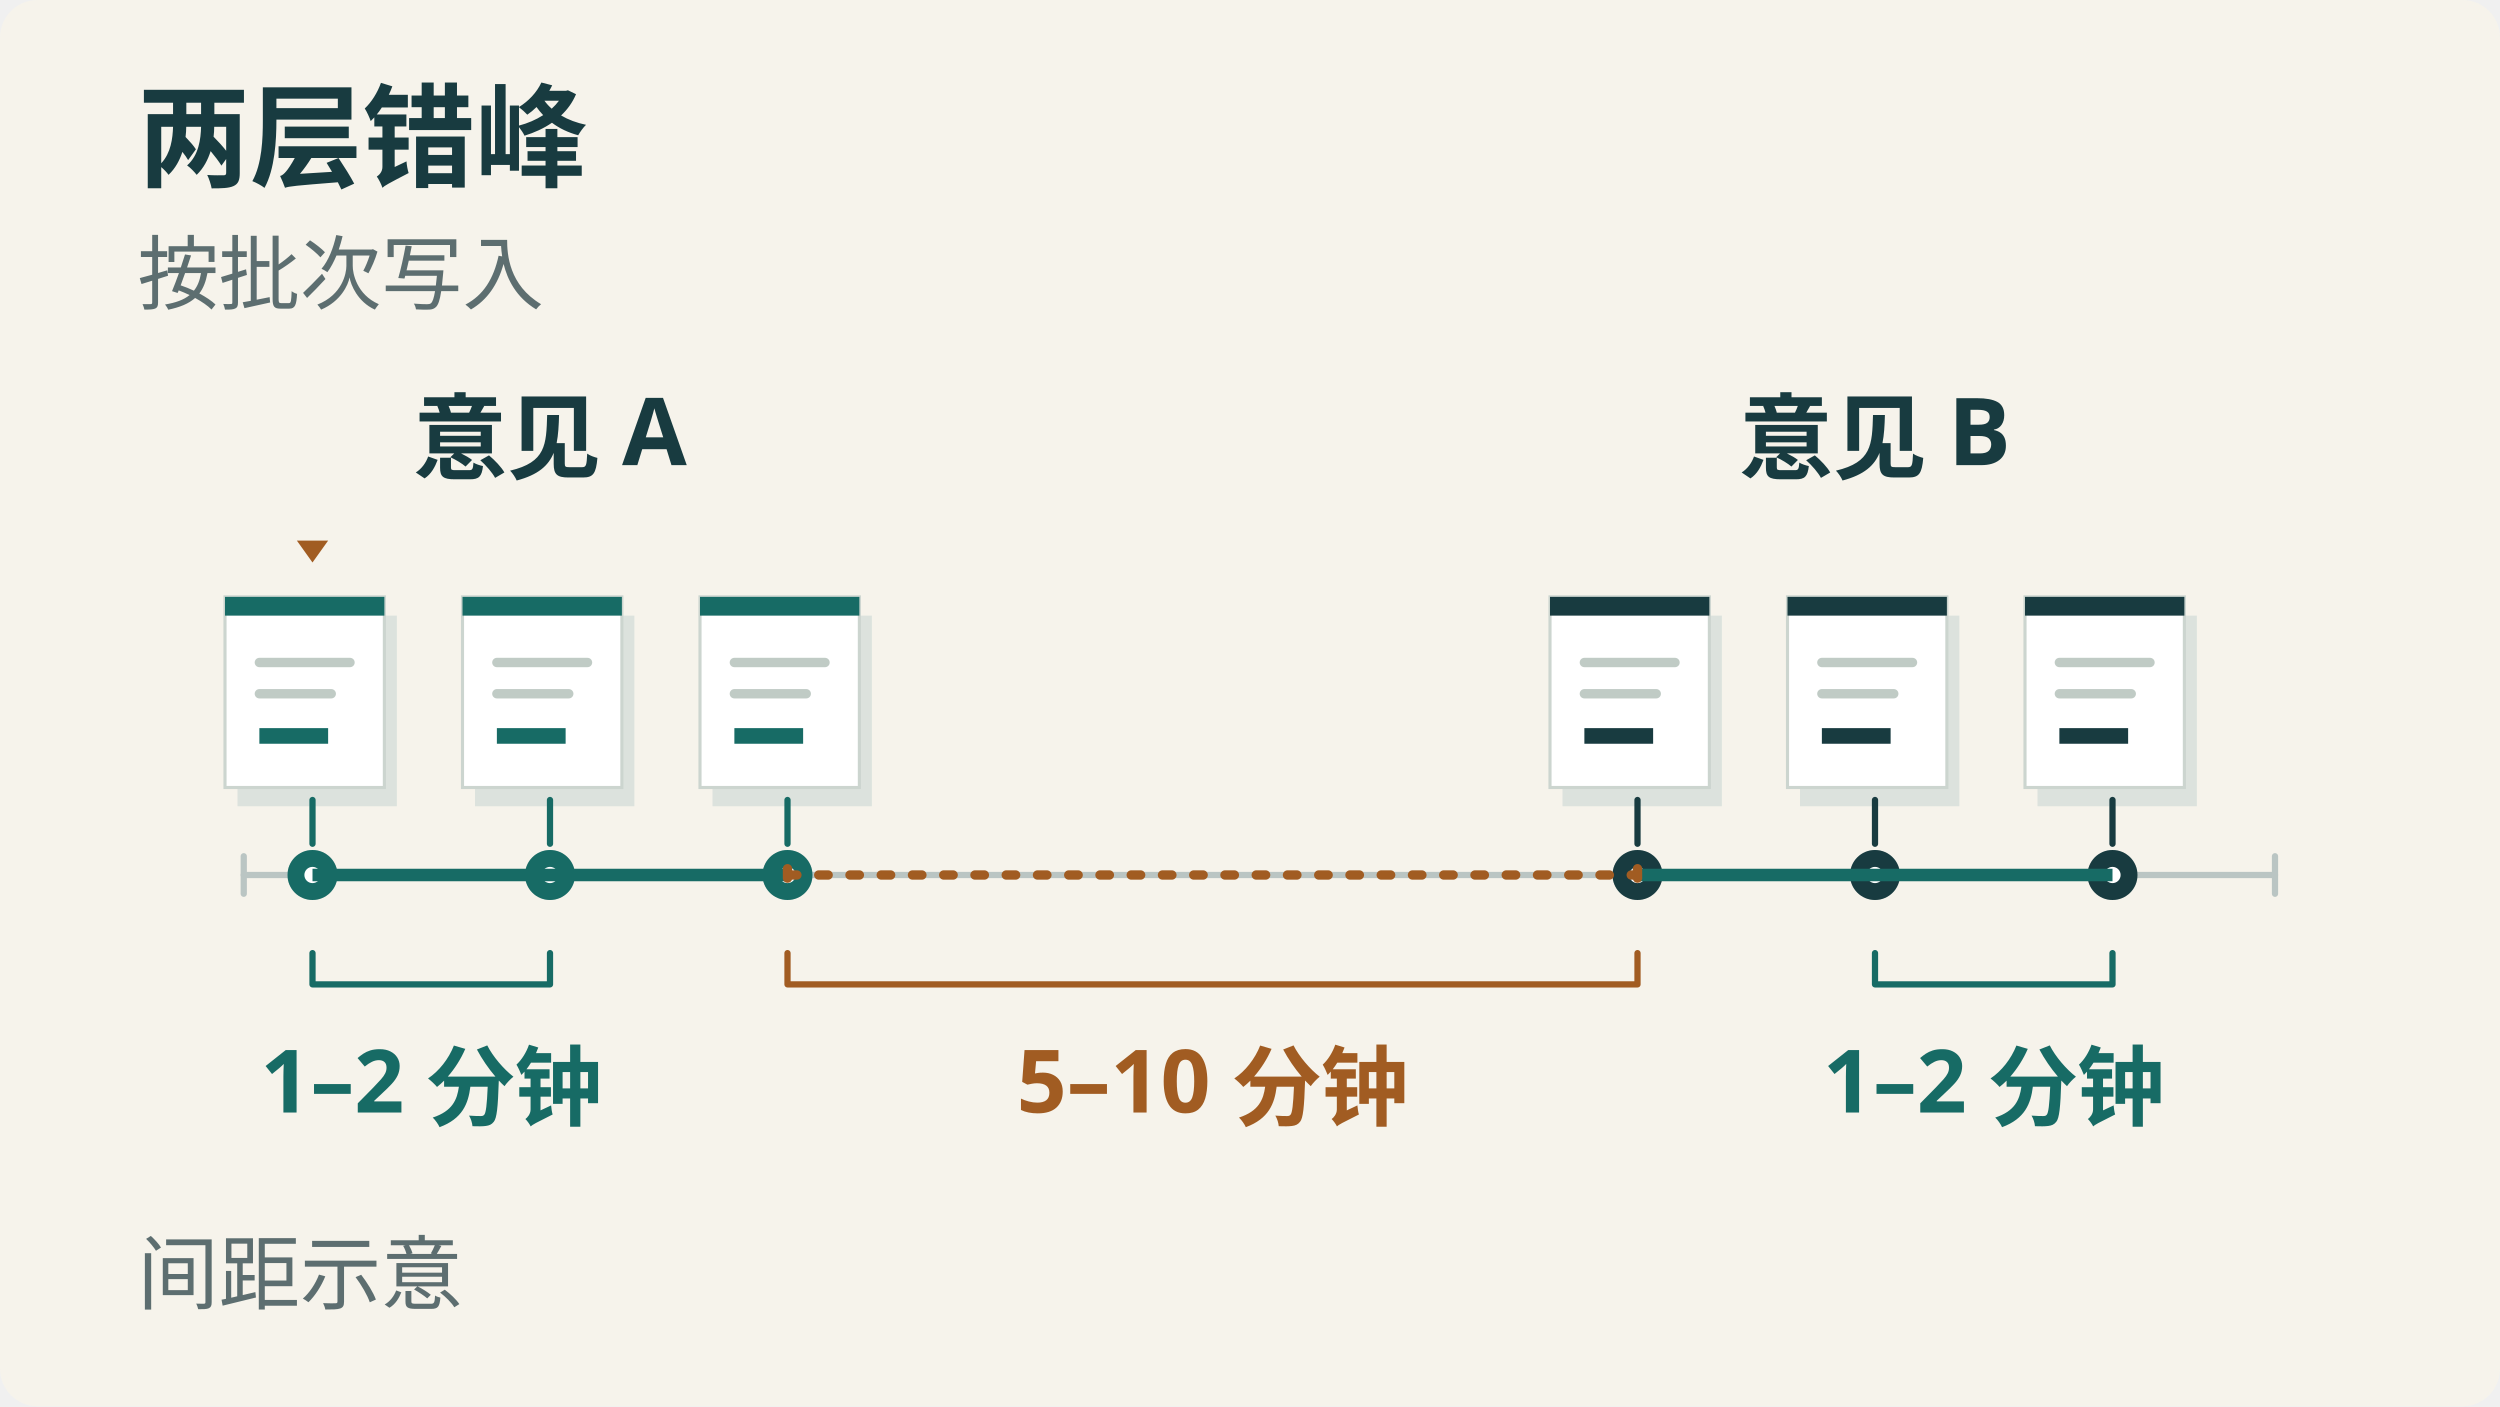
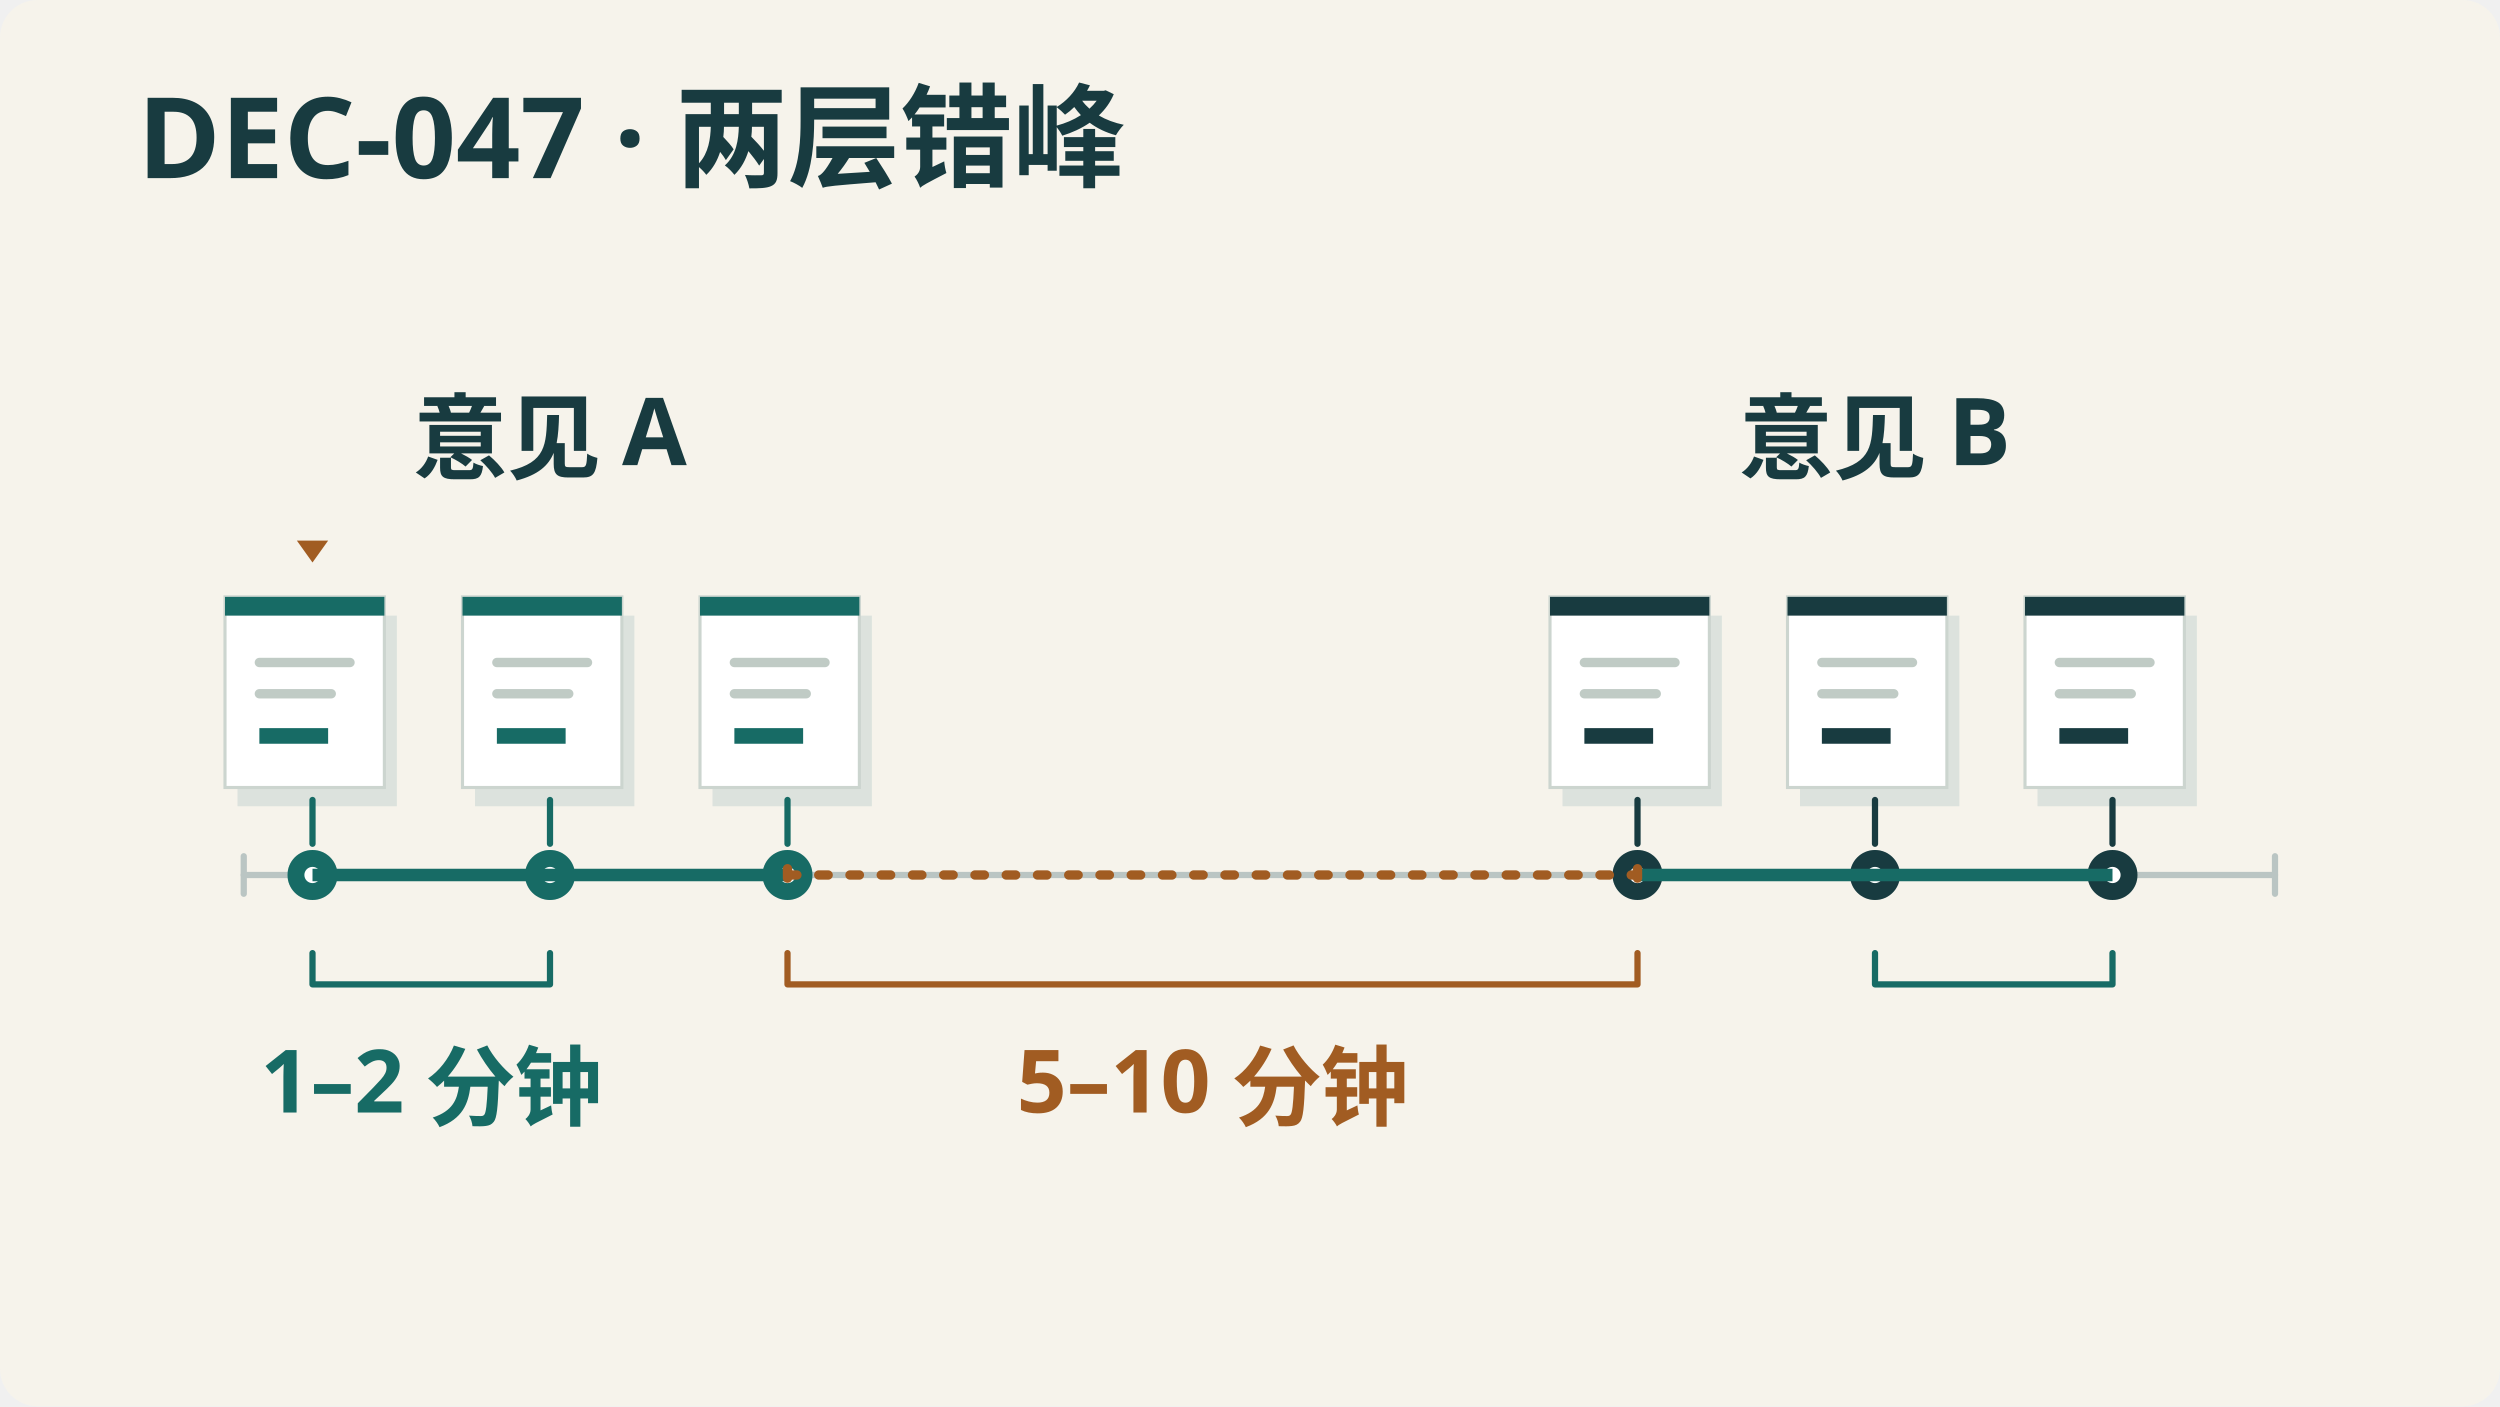
<svg xmlns="http://www.w3.org/2000/svg" viewBox="0 0 800 450" role="img" aria-labelledby="seq-title seq-desc">
  <rect x="0" y="0" width="800" height="450" fill="#F6F3EB" rx="12" data-layout-id="canvas" data-layout-role="background" />
-   <text x="44" y="57" font-family="PingFang SC, Microsoft YaHei, sans-serif" font-size="36" font-weight="600" fill="#183B40" text-anchor="start">两层错峰</text>
-   <text x="44" y="97" font-family="PingFang SC, Microsoft YaHei, sans-serif" font-size="26" font-weight="400" fill="#5D6E70" text-anchor="start">按批次写入</text>
+   <text x="44" y="57" font-family="PingFang SC, Microsoft YaHei, sans-serif" font-size="36" font-weight="600" fill="#183B40" text-anchor="start">DEC-047 · 两层错峰</text>
  <g data-cue="a-label" data-layout-id="a-label">
    <text x="176" y="151" font-family="PingFang SC, Microsoft YaHei, sans-serif" font-size="30" font-weight="600" fill="#183B40" text-anchor="middle">意见 A</text>
  </g>
  <g data-cue="b-label" data-layout-id="b-label">
    <text x="600" y="151" font-family="PingFang SC, Microsoft YaHei, sans-serif" font-size="30" font-weight="600" fill="#183B40" text-anchor="middle">意见 B</text>
  </g>
  <g data-cue="rail" data-layout-id="rail" data-layout-role="background">
    <path d="M78 280 H728" fill="none" stroke="#BAC5C3" stroke-width="2" stroke-linecap="round" stroke-linejoin="round" />
    <path d="M78 274 V286 M728 274 V286" fill="none" stroke="#BAC5C3" stroke-width="2" stroke-linecap="round" stroke-linejoin="round" />
  </g>
  <g data-cue="position-0" data-layout-id="position-0" data-layout-role="background">
    <circle cx="100" cy="280" r="7" fill="#F6F3EB" stroke="#C5CECA" stroke-width="2" />
  </g>
  <g data-cue="position-1" data-layout-id="position-1" data-layout-role="background">
    <circle cx="176" cy="280" r="7" fill="#F6F3EB" stroke="#C5CECA" stroke-width="2" />
  </g>
  <g data-cue="position-2" data-layout-id="position-2" data-layout-role="background">
    <circle cx="252" cy="280" r="7" fill="#F6F3EB" stroke="#C5CECA" stroke-width="2" />
  </g>
  <g data-cue="position-3" data-layout-id="position-3" data-layout-role="background">
    <circle cx="524" cy="280" r="7" fill="#F6F3EB" stroke="#C5CECA" stroke-width="2" />
  </g>
  <g data-cue="position-4" data-layout-id="position-4" data-layout-role="background">
    <circle cx="600" cy="280" r="7" fill="#F6F3EB" stroke="#C5CECA" stroke-width="2" />
  </g>
  <g data-cue="position-5" data-layout-id="position-5" data-layout-role="background">
    <circle cx="676" cy="280" r="7" fill="#F6F3EB" stroke="#C5CECA" stroke-width="2" />
  </g>
  <g data-cue="batch-0" data-layout-id="batch-0">
    <rect x="76" y="197" width="51" height="61" fill="#DCE2DD" />
    <rect x="72" y="191" width="51" height="61" fill="#FFFFFF" stroke="#CCD5CF" stroke-width="1" />
    <rect x="72" y="191" width="51" height="6" fill="#176B65" />
    <path d="M83 212 H112 M83 222 H106" fill="none" stroke="#C0CBC5" stroke-width="3" stroke-linecap="round" stroke-linejoin="round" />
    <rect x="83" y="233" width="22" height="5" fill="#176B65" />
    <path d="M100 256 V270" fill="none" stroke="#176B65" stroke-width="2" stroke-linecap="round" stroke-linejoin="round" />
    <circle cx="100" cy="280" r="8" fill="#176B65" />
    <circle cx="100" cy="280" r="2.6" fill="#fff" />
  </g>
  <g data-cue="batch-1" data-layout-id="batch-1">
    <rect x="152" y="197" width="51" height="61" fill="#DCE2DD" />
    <rect x="148" y="191" width="51" height="61" fill="#FFFFFF" stroke="#CCD5CF" stroke-width="1" />
    <rect x="148" y="191" width="51" height="6" fill="#176B65" />
    <path d="M159 212 H188 M159 222 H182" fill="none" stroke="#C0CBC5" stroke-width="3" stroke-linecap="round" stroke-linejoin="round" />
    <rect x="159" y="233" width="22" height="5" fill="#176B65" />
    <path d="M176 256 V270" fill="none" stroke="#176B65" stroke-width="2" stroke-linecap="round" stroke-linejoin="round" />
    <circle cx="176" cy="280" r="8" fill="#176B65" />
    <circle cx="176" cy="280" r="2.6" fill="#fff" />
  </g>
  <g data-cue="batch-2" data-layout-id="batch-2">
    <rect x="228" y="197" width="51" height="61" fill="#DCE2DD" />
    <rect x="224" y="191" width="51" height="61" fill="#FFFFFF" stroke="#CCD5CF" stroke-width="1" />
    <rect x="224" y="191" width="51" height="6" fill="#176B65" />
    <path d="M235 212 H264 M235 222 H258" fill="none" stroke="#C0CBC5" stroke-width="3" stroke-linecap="round" stroke-linejoin="round" />
    <rect x="235" y="233" width="22" height="5" fill="#176B65" />
    <path d="M252 256 V270" fill="none" stroke="#176B65" stroke-width="2" stroke-linecap="round" stroke-linejoin="round" />
    <circle cx="252" cy="280" r="8" fill="#176B65" />
    <circle cx="252" cy="280" r="2.6" fill="#fff" />
  </g>
  <g data-cue="batch-3" data-layout-id="batch-3">
    <rect x="500" y="197" width="51" height="61" fill="#DCE2DD" />
    <rect x="496" y="191" width="51" height="61" fill="#FFFFFF" stroke="#CCD5CF" stroke-width="1" />
    <rect x="496" y="191" width="51" height="6" fill="#183B40" />
    <path d="M507 212 H536 M507 222 H530" fill="none" stroke="#C0CBC5" stroke-width="3" stroke-linecap="round" stroke-linejoin="round" />
    <rect x="507" y="233" width="22" height="5" fill="#183B40" />
    <path d="M524 256 V270" fill="none" stroke="#183B40" stroke-width="2" stroke-linecap="round" stroke-linejoin="round" />
    <circle cx="524" cy="280" r="8" fill="#183B40" />
    <circle cx="524" cy="280" r="2.6" fill="#fff" />
  </g>
  <g data-cue="batch-4" data-layout-id="batch-4">
    <rect x="576" y="197" width="51" height="61" fill="#DCE2DD" />
    <rect x="572" y="191" width="51" height="61" fill="#FFFFFF" stroke="#CCD5CF" stroke-width="1" />
    <rect x="572" y="191" width="51" height="6" fill="#183B40" />
    <path d="M583 212 H612 M583 222 H606" fill="none" stroke="#C0CBC5" stroke-width="3" stroke-linecap="round" stroke-linejoin="round" />
    <rect x="583" y="233" width="22" height="5" fill="#183B40" />
    <path d="M600 256 V270" fill="none" stroke="#183B40" stroke-width="2" stroke-linecap="round" stroke-linejoin="round" />
    <circle cx="600" cy="280" r="8" fill="#183B40" />
    <circle cx="600" cy="280" r="2.6" fill="#fff" />
  </g>
  <g data-cue="batch-5" data-layout-id="batch-5">
    <rect x="652" y="197" width="51" height="61" fill="#DCE2DD" />
    <rect x="648" y="191" width="51" height="61" fill="#FFFFFF" stroke="#CCD5CF" stroke-width="1" />
    <rect x="648" y="191" width="51" height="6" fill="#183B40" />
    <path d="M659 212 H688 M659 222 H682" fill="none" stroke="#C0CBC5" stroke-width="3" stroke-linecap="round" stroke-linejoin="round" />
    <rect x="659" y="233" width="22" height="5" fill="#183B40" />
    <path d="M676 256 V270" fill="none" stroke="#183B40" stroke-width="2" stroke-linecap="round" stroke-linejoin="round" />
    <circle cx="676" cy="280" r="8" fill="#183B40" />
    <circle cx="676" cy="280" r="2.6" fill="#fff" />
  </g>
  <g data-cue="short-link-0" data-layout-id="short-link-0" transform="translate(100 280)" data-layout-role="background">
    <rect x="0" y="-2" width="76" height="4" fill="#176B65" />
  </g>
  <g data-cue="short-link-1" data-layout-id="short-link-1" transform="translate(176 280)" data-layout-role="background">
    <rect x="0" y="-2" width="76" height="4" fill="#176B65" />
  </g>
  <g data-cue="short-link-2" data-layout-id="short-link-2" transform="translate(524 280)" data-layout-role="background">
    <rect x="0" y="-2" width="76" height="4" fill="#176B65" />
  </g>
  <g data-cue="short-link-3" data-layout-id="short-link-3" transform="translate(600 280)" data-layout-role="background">
    <rect x="0" y="-2" width="76" height="4" fill="#176B65" />
  </g>
  <g data-cue="long-link" data-layout-id="long-link" transform="translate(252 280)" data-layout-role="background">
    <path d="M0 0 H272 M0 -2 V2 M272 -2 V2" fill="none" stroke="#A15C22" stroke-width="3" stroke-linecap="round" stroke-linejoin="round" stroke-dasharray="3 7" />
  </g>
  <g data-cue="short-rule" data-layout-id="short-rule">
    <path d="M100 305 V315 H176 V305" fill="none" stroke="#176B65" stroke-width="2" stroke-linecap="round" stroke-linejoin="round" />
    <text x="138" y="356" font-family="PingFang SC, Microsoft YaHei, sans-serif" font-size="28" font-weight="600" fill="#176B65" text-anchor="middle">1–2 分钟</text>
  </g>
  <g data-cue="short-rule-b" data-layout-id="short-rule-b">
    <path d="M600 305 V315 H676 V305" fill="none" stroke="#176B65" stroke-width="2" stroke-linecap="round" stroke-linejoin="round" />
-     <text x="638" y="356" font-family="PingFang SC, Microsoft YaHei, sans-serif" font-size="28" font-weight="600" fill="#176B65" text-anchor="middle">1–2 分钟</text>
  </g>
  <g data-cue="long-rule" data-layout-id="long-rule">
    <path d="M252 305 V315 H524 V305" fill="none" stroke="#A15C22" stroke-width="2" stroke-linecap="round" stroke-linejoin="round" />
    <text x="388" y="356" font-family="PingFang SC, Microsoft YaHei, sans-serif" font-size="28" font-weight="600" fill="#A15C22" text-anchor="middle">5–10 分钟</text>
  </g>
  <g data-cue="focus" data-layout-id="focus" transform="translate(100 180)">
    <path d="M-5 -7 H5 L0 0 Z" fill="#A15C22" />
  </g>
-   <text x="44" y="417" font-family="PingFang SC, Microsoft YaHei, sans-serif" font-size="26" font-weight="400" fill="#5D6E70" text-anchor="start">间距示意</text>
</svg>
